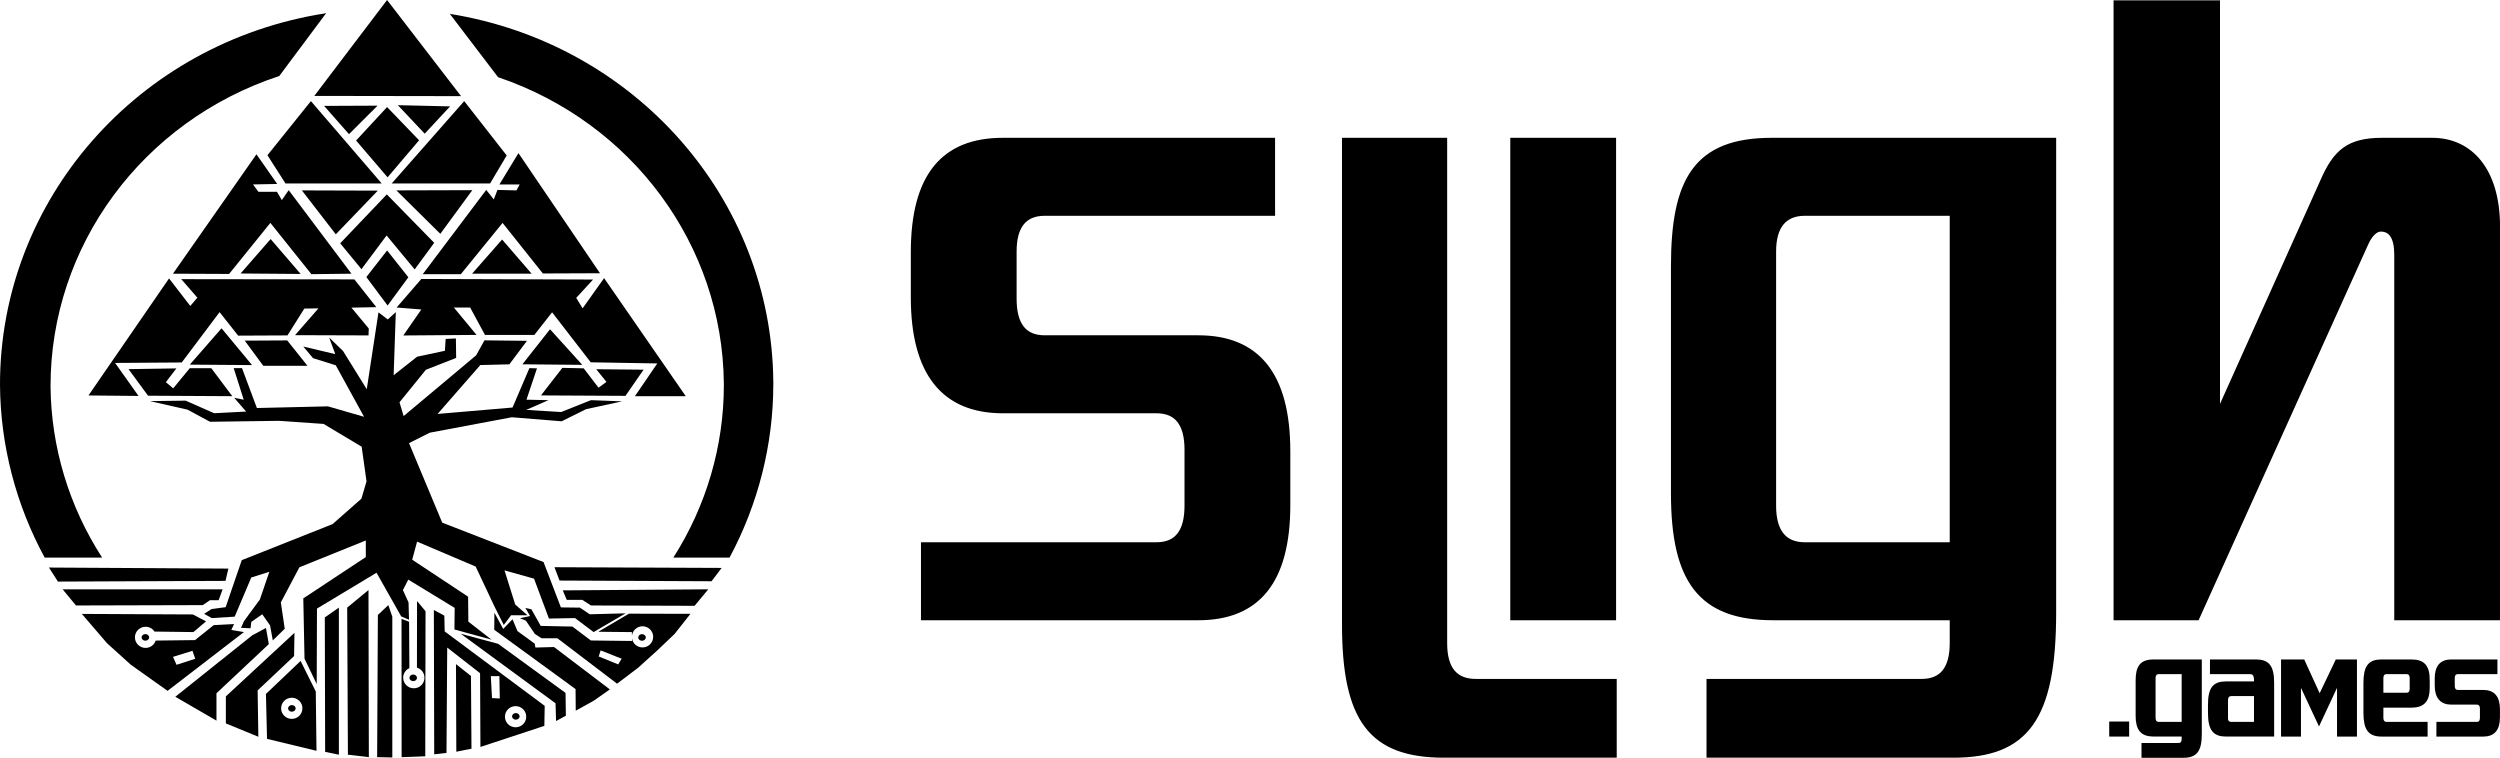
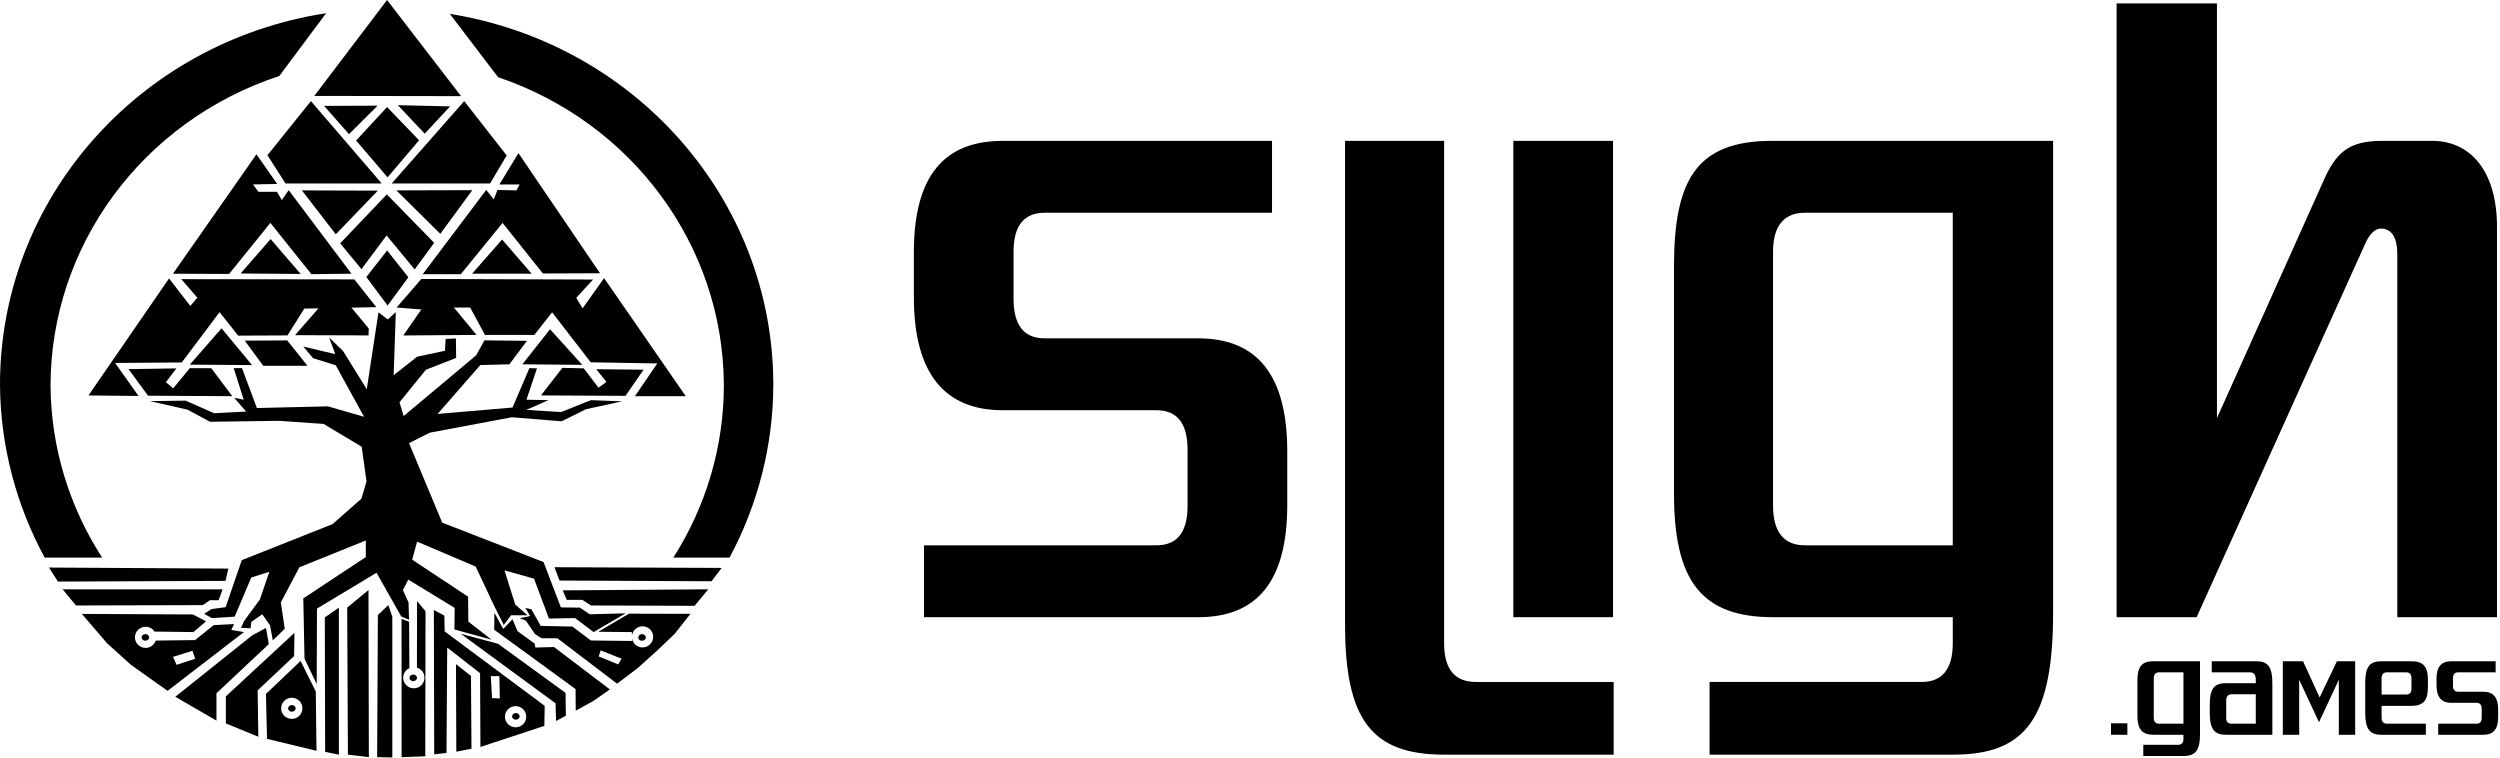
<svg xmlns="http://www.w3.org/2000/svg" version="1.1" width="762.926" height="231.162" viewBox="0 0 762.926 231.162" style="fill:#000000;fill-opacity:1;fill-rule:nonzero;stroke:none;stroke-width:0.599">
-   <path d="M 99.524,4.032 C 42.106,12.879 -0.128,61.066 2.9110281e-4,117.586 0.159,135.92 4.835,153.95 13.636,170.165 h 17.531 C 21.048,154.508 15.599,136.43 15.423,117.944 15.364,75.071 43.452,36.942 85.223,23.199 Z M 137.275,4.228 151.99,23.549 c 40.932,13.878 68.5,51.238 68.903,93.382 l 0.005,0.676 c -0.015,18.572 -5.35,36.772 -15.414,52.558 h 17.151 c 8.768,-16.354 13.349,-34.524 13.358,-52.966 l -0.004,-0.773 C 235.5,60.674 193.849,13.336 137.275,4.228 Z" id="path1" style="fill:#000000;fill-opacity:1;fill-rule:nonzero;stroke:none;stroke-width:0.599" />
-   <path d="M 118.12,6.8144815e-6 140.697,29.341 95.916,29.267 Z" id="path2" style="fill:#000000;fill-opacity:1;fill-rule:nonzero;stroke:none;stroke-width:0.599" />
-   <path d="m 121.41,32.099 8.198,8.693 7.747,-8.33 z" id="path3" style="fill:#000000;fill-opacity:1;fill-rule:nonzero;stroke:none;stroke-width:0.599" />
-   <path d="m 103.817,74.247 14.232,-14.923 14.457,14.778 -5.963,8.113 -8.568,-10.359 -7.674,10.287 z" id="path4" style="fill:#000000;fill-opacity:1;fill-rule:nonzero;stroke:none;stroke-width:0.599" />
-   <path d="m 129.007,83.674 19.373,-25.716 2.31,2.896 1.118,-2.896 5.812,0.143 0.969,-1.809 h -6.186 l 5.812,-9.562 24.886,36.656 -17.436,0.071 -12.295,-15.431 -12.741,15.648 z" id="path5" style="fill:#000000;fill-opacity:1;fill-rule:nonzero;stroke:none;stroke-width:0.599" />
-   <path d="m 26.999,120.683 24.587,-35.715 6.484,8.405 2.16,-2.536 -4.918,-5.649 52.829,0.072 6.705,8.475 -7.599,0.145 5.291,6.374 -0.073,2.102 -22.428,-0.074 7.152,-8.185 -4.32,0.072 -5.143,8.187 -15.051,0.071 -5.663,-7.172 -11.55,15.358 -20.341,0.145 7.154,10.07 z" id="path6" style="fill:#000000;fill-opacity:1;fill-rule:nonzero;stroke:none;stroke-width:0.599" />
-   <path d="m 165.09,120.665 6.517,-8.402 6.518,0.139 4.533,5.923 2.409,-1.791 -3.116,-3.858 14.452,0.138 -5.526,7.989 z" id="path7" style="fill:#000000;fill-opacity:1;fill-rule:nonzero;stroke:none;stroke-width:0.599" />
-   <path d="m 108.664,42.882 9.463,-10.213 9.762,10.142 -9.613,11.3 z" id="path8" style="fill:#000000;fill-opacity:1;fill-rule:nonzero;stroke:none;stroke-width:0.599" />
-   <path d="M 81.616,47.371 94.879,30.853 116.487,55.99 H 87.129 Z" id="path9" style="fill:#000000;fill-opacity:1;fill-rule:nonzero;stroke:none;stroke-width:0.599" />
-   <path d="m 111.8,84.546 6.335,-8.114 6.482,8.185 -6.335,8.621 z" id="path10" style="fill:#000000;fill-opacity:1;fill-rule:nonzero;stroke:none;stroke-width:0.599" />
-   <path d="m 144.06,83.524 9.164,-10.43 9.016,10.43 z" id="path11" style="fill:#000000;fill-opacity:1;fill-rule:nonzero;stroke:none;stroke-width:0.599" />
-   <path d="m 73.418,83.457 9.167,-10.504 9.164,10.649 z" id="path12" style="fill:#000000;fill-opacity:1;fill-rule:nonzero;stroke:none;stroke-width:0.599" />
-   <path d="m 57.921,111.271 9.686,-11.084 9.314,11.229 z" id="path13" style="fill:#000000;fill-opacity:1;fill-rule:nonzero;stroke:none;stroke-width:0.599" />
-   <path d="m 159.424,111.171 8.423,-10.691 9.845,10.864 z" id="path14" style="fill:#000000;fill-opacity:1;fill-rule:nonzero;stroke:none;stroke-width:0.599" />
-   <path d="m 120.964,58.103 13.41,13.257 9.763,-13.328 z" id="path15" style="fill:#000000;fill-opacity:1;fill-rule:nonzero;stroke:none;stroke-width:0.599" />
-   <path d="m 74.685,103.953 5.663,7.68 h 13.486 l -6.185,-7.751 z" id="path16" style="fill:#000000;fill-opacity:1;fill-rule:nonzero;stroke:none;stroke-width:0.599" />
-   <path d="m 98.902,32.316 7.6,8.621 8.718,-8.693 z" id="path17" style="fill:#000000;fill-opacity:1;fill-rule:nonzero;stroke:none;stroke-width:0.599" />
-   <path d="M 78.262,47.087 52.78,83.524 69.916,83.598 82.508,68.021 95.026,83.669 107.247,83.524 88.098,58.025 86.011,61.066 84.521,58.532 h -5.663 l -1.64,-2.247 7.376,-0.144 z" id="path18" style="fill:#000000;fill-opacity:1;fill-rule:nonzero;stroke:none;stroke-width:0.599" />
-   <path d="m 39.218,112.646 5.96,8.113 25.708,0.144 -6.409,-8.547 h -6.558 l -5.065,6.157 -2.236,-1.883 3.205,-4.202 z" id="path19" style="fill:#000000;fill-opacity:1;fill-rule:nonzero;stroke:none;stroke-width:0.599" />
-   <path d="m 128.575,85.132 52.412,0.173 -5.146,5.603 1.951,3.189 6.563,-9.223 24.92,36.038 h -15.518 l 6.828,-10.001 -20.31,-0.344 -11.794,-15.26 -5.409,6.898 h -15.077 l -4.521,-8.363 h -4.968 l 6.919,8.363 -22.349,0.171 5.5,-7.931 -7.538,-0.602 z" id="path20" style="fill:#000000;fill-opacity:1;fill-rule:nonzero;stroke:none;stroke-width:0.599" />
-   <path d="m 119.532,55.994 22.131,-25.136 12.964,16.589 -5.068,8.547 z" id="path21" style="fill:#000000;fill-opacity:1;fill-rule:nonzero;stroke:none;stroke-width:0.599" />
-   <path d="m 92.121,58.103 10.356,13.402 12.817,-13.328 z" id="path22" style="fill:#000000;fill-opacity:1;fill-rule:nonzero;stroke:none;stroke-width:0.599" />
-   <path d="m 120.791,95.247 -2.459,2.245 -2.832,-2.174 -3.577,23.47 -7.228,-11.662 -4.246,-4.128 1.864,5.07 -9.76,-2.317 2.979,3.549 6.931,2.174 8.642,15.719 -11.027,-3.187 -21.682,0.508 -4.545,-12.171 h -2.535 l 3.057,9.634 -2.907,-0.58 3.653,4.2 -9.763,0.507 -8.717,-3.84 -10.878,0.145 11.474,2.608 6.855,3.695 21.089,-0.288 13.56,0.942 11.626,6.952 1.488,10.578 -1.564,5.287 -8.792,7.754 -27.718,11.009 -4.918,14.344 -4.322,0.579 -2.236,1.449 2.31,1.304 7.004,-0.434 5.068,-11.954 5.514,-1.74 -2.905,8.476 -4.845,6.593 -0.893,2.029 2.906,0.145 0.223,-1.957 3.353,-2.317 2.383,3.404 0.822,4.565 3.651,-3.549 -1.192,-8.042 5.663,-10.721 20.268,-8.185 v 5.07 l -19.076,12.604 0.372,18.401 3.724,7.751 0.076,-23.037 18.179,-10.941 7.527,13.331 2.386,1.013 -0.149,-5.289 -1.714,-3.766 1.638,-3.187 14.158,8.621 -0.073,6.59 11.327,3.115 -7.08,-5.506 -0.074,-7.606 -17.063,-11.3 1.491,-5.506 17.882,7.606 5.588,11.882 2.981,5.94 2.235,-2.97 h 4.992 l -3.727,-3.261 -3.277,-10.43 9.017,2.534 4.543,12.17 7.975,-0.143 5.661,4.274 9.762,-5.723 -10.954,0.288 -2.981,-2.028 -5.811,-0.071 -5.291,-13.836 -30.922,-12.028 -10.132,-24.267 6.333,-3.186 25.036,-4.71 15.202,1.232 7.451,-3.695 11.027,-2.391 -9.537,-0.362 -9.091,3.623 -10.655,-0.653 6.779,-2.97 -6.705,-0.145 3.204,-9.563 -2.309,-0.071 -5.141,12.025 -22.876,1.957 13.04,-14.923 8.865,-0.217 5.366,-7.172 -12.967,-0.145 -2.533,4.564 -22.131,18.546 -1.267,-4.203 8.049,-9.925 9.24,-3.623 -0.076,-5.94 -3.129,0.145 -0.225,3.621 -8.492,1.812 -7.154,5.651 z" id="path23" style="fill:#000000;fill-opacity:1;fill-rule:nonzero;stroke:none;stroke-width:0.599" />
-   <path d="m 68.924,212.514 20.937,-19.391 -0.109,7.071 -11.13,10.5 0.219,14.143 -9.917,-4.071 z" id="path24" style="fill:#000000;fill-opacity:1;fill-rule:nonzero;stroke:none;stroke-width:0.599" />
-   <path d="m 171.737,180.164 44.411,-0.323 -4.186,5.035 -31.627,-0.106 -2.644,-1.715 h -4.74 z" id="path25" style="fill:#000000;fill-opacity:1;fill-rule:nonzero;stroke:none;stroke-width:0.599" />
-   <path d="m 150.882,186.978 2.68,4.959 2.839,-2.966 1.526,3.63 5.257,3.833 0.211,1.174 5.678,-0.152 17.035,12.932 -4.89,3.425 -5.521,3.069 -0.052,-6.595 -24.815,-18.096 z" id="path26" style="fill:#000000;fill-opacity:1;fill-rule:nonzero;stroke:none;stroke-width:0.599" />
-   <path d="m 132.399,186.156 0.112,44.036 3.745,-0.429 0.221,-32.142 10.028,7.823 0.109,22.497 19.505,-6.427 0.109,-6.108 -30.523,-22.714 -0.109,-4.82 z m 17.386,20.18 h 2.613 l 0.121,6.817 -2.378,-0.116 z m 7.553,9.154 c 1.794,-0.002 3.252,1.44 3.254,3.224 l -3.25,0.005 h 3.25 c 0,1.781 -1.455,3.228 -3.247,3.228 -1.794,0 -3.25,-1.442 -3.252,-3.226 -0.002,-1.781 1.45,-3.228 3.245,-3.23 z" id="path27" style="fill:#000000;fill-opacity:1;fill-rule:nonzero;stroke:none;stroke-width:0.599" />
-   <path d="m 53.497,212.632 23.474,-18.747 4.187,-2.25 0.88,4.927 -15.979,14.999 v 8.358 z" id="path28" style="fill:#000000;fill-opacity:1;fill-rule:nonzero;stroke:none;stroke-width:0.599" />
-   <path d="m 115.312,187.666 3.197,-3 1.213,3.535 v 42.961 l -4.628,-0.106 z" id="path29" style="fill:#000000;fill-opacity:1;fill-rule:nonzero;stroke:none;stroke-width:0.599" />
-   <path d="m 99.118,188.418 4.298,-3 v 44.89 l -4.19,-0.856 z" id="path30" style="fill:#000000;fill-opacity:1;fill-rule:nonzero;stroke:none;stroke-width:0.599" />
-   <path d="m 19.114,179.845 h 48.818 l -1.213,3.321 h -2.644 l -2.205,1.5 -38.679,0.106 z" id="path31" style="fill:#000000;fill-opacity:1;fill-rule:nonzero;stroke:none;stroke-width:0.599" />
-   <path d="m 160.336,185.538 1.422,2.453 -3.102,0.665 1.839,0.766 2.734,4.038 2.051,1.329 h 4.837 l 18.191,13.852 6.413,-4.855 5.943,-5.368 5.205,-4.959 4.837,-6.134 -18.772,-0.051 -9.359,5.52 10.254,0.103 0.024,1.173 c 0.143,-1.664 1.543,-2.945 3.223,-2.951 1.794,-0.002 3.25,1.44 3.254,3.224 l -3.249,0.005 h 3.249 c 0,1.783 -1.455,3.228 -3.249,3.23 -1.614,0 -2.983,-1.177 -3.214,-2.764 l 0.014,0.793 -12.566,-0.154 -5.627,-4.242 -9.675,-0.206 -2.839,-5.06 z m 22.964,12.946 6.418,2.54 -1.071,1.733 -5.941,-2.425 z" id="path32" style="fill:#000000;fill-opacity:1;fill-rule:nonzero;stroke:none;stroke-width:0.599" />
-   <path d="m 91.736,201.698 -10.579,10.07 0.33,13.714 15.098,3.641 -0.221,-18.106 z m -2.701,11.229 c 1.792,-0.002 3.25,1.44 3.252,3.224 l -3.247,0.005 h 3.247 c 0,1.783 -1.453,3.228 -3.247,3.228 -1.794,0.002 -3.25,-1.443 -3.252,-3.224 0,-1.784 1.453,-3.231 3.247,-3.233 z" id="path33" style="fill:#000000;fill-opacity:1;fill-rule:nonzero;stroke:none;stroke-width:0.599" />
-   <path d="m 169.207,173.096 51.019,0.214 -3.085,4.071 -46.39,-0.214 z" id="path34" style="fill:#000000;fill-opacity:1;fill-rule:nonzero;stroke:none;stroke-width:0.599" />
-   <path d="m 14.927,173.197 54.769,0.321 -0.88,3.75 -51.133,0.214 z" id="path35" style="fill:#000000;fill-opacity:1;fill-rule:nonzero;stroke:none;stroke-width:0.599" />
-   <path d="m 90.215,216.183 c 0,0.558 -0.512,1.013 -1.146,1.013 -0.634,0 -1.149,-0.454 -1.149,-1.013 0,-0.559 0.513,-1.013 1.147,-1.013 0.634,-0.002 1.148,0.452 1.148,1.011 l -1.148,0.002 z" id="path36" style="fill:#000000;fill-opacity:1;fill-rule:nonzero;stroke:none;stroke-width:0.599" />
-   <path d="m 197.075,194.531 c 0,0.559 -0.513,1.013 -1.147,1.013 -0.634,0 -1.149,-0.454 -1.149,-1.013 0,-0.558 0.513,-1.013 1.147,-1.013 0.634,-0.002 1.149,0.453 1.149,1.011 l -1.149,0.002 z" id="path37" style="fill:#000000;fill-opacity:1;fill-rule:nonzero;stroke:none;stroke-width:0.599" />
-   <path d="m 158.563,218.611 c 0,0.558 -0.513,1.013 -1.147,1.013 -0.634,0 -1.149,-0.453 -1.149,-1.013 0,-0.558 0.513,-1.013 1.147,-1.013 0.634,0 1.149,0.453 1.149,1.011 l -1.149,0.002 z" id="path38" style="fill:#000000;fill-opacity:1;fill-rule:nonzero;stroke:none;stroke-width:0.599" />
-   <path d="m 127.249,206.856 c 0,0.558 -0.513,1.013 -1.147,1.013 -0.634,0 -1.147,-0.454 -1.149,-1.013 0,-0.559 0.513,-1.013 1.147,-1.013 0.634,-0.002 1.149,0.452 1.149,1.011 l -1.147,0.002 z" id="path39" style="fill:#000000;fill-opacity:1;fill-rule:nonzero;stroke:none;stroke-width:0.599" />
-   <path d="m 45.51,194.513 c 0,0.561 -0.515,1.013 -1.149,1.013 -0.633,0.002 -1.146,-0.453 -1.146,-1.011 -0.002,-0.561 0.51,-1.013 1.144,-1.013 0.634,-0.002 1.148,0.45 1.151,1.011 h -1.149 z" id="path40" style="fill:#000000;fill-opacity:1;fill-rule:nonzero;stroke:none;stroke-width:0.599" />
-   <path d="m 140.617,193.41 11.407,3.067 20.559,14.977 0.105,6.952 -2.996,1.636 -0.159,-5.421 z" id="path41" style="fill:#000000;fill-opacity:1;fill-rule:nonzero;stroke:none;stroke-width:0.599" />
-   <path d="m 139.152,202.668 4.574,3.63 0.157,22.185 -4.626,0.92 z" id="path42" style="fill:#000000;fill-opacity:1;fill-rule:nonzero;stroke:none;stroke-width:0.599" />
-   <path d="m 127.268,183.411 -0.029,20.323 c 1.36,0.415 2.293,1.664 2.295,3.078 l -3.249,0.005 h 3.249 c 0,1.784 -1.452,3.228 -3.247,3.228 -1.795,0.002 -3.25,-1.442 -3.252,-3.226 0,-1.262 0.741,-2.409 1.894,-2.935 l -0.085,-14.132 -2.31,-0.897 0.029,42.22 7.215,-0.279 0.085,-44.271 -2.596,-3.116 z" id="path43" style="fill:#000000;fill-opacity:1;fill-rule:nonzero;stroke:none;stroke-width:0.599" />
-   <path d="m 24.974,187.347 7.714,8.968 7.211,6.521 11.236,7.989 23.31,-17.934 -3.857,-0.653 0.84,-1.793 -6.206,0.326 -5.701,4.567 -12.008,0.149 c -0.432,1.332 -1.678,2.234 -3.085,2.238 -1.794,0 -3.25,-1.444 -3.252,-3.225 0,-1.784 1.453,-3.228 3.245,-3.231 1.102,-0.002 2.129,0.551 2.729,1.467 l 11.868,0.155 3.857,-3.261 -4.023,-2.12 z m 21.464,7.144 -2.012,0.002 h 2.012 z m 12.304,4.115 0.834,2.427 -5.706,1.848 -1.071,-2.427 z" id="path44" style="fill:#000000;fill-opacity:1;fill-rule:nonzero;stroke:none;stroke-width:0.599" />
-   <path d="m 105.951,185.42 6.501,-5.356 0.109,50.996 -6.39,-0.75 z" id="path45" style="fill:#000000;fill-opacity:1;fill-rule:nonzero;stroke:none;stroke-width:0.599" />
-   <path style="font-size:215.664px;font-family:Quadaptor;-inkscape-font-specification:'Quadaptor, Normal';text-align:center;text-anchor:middle;stroke:#000000;stroke-width:1.861" d="m 362.409,154.359 c 0,7.955 -3.101,12.053 -9.496,12.053 h -70.928 v 21.937 h 83.718 c 17.829,0 27.131,-10.848 27.131,-34.231 v -16.392 c 0,-23.383 -9.302,-34.472 -27.131,-34.472 h -46.898 c -6.395,0 -9.496,-4.098 -9.496,-12.053 V 76.736 c 0,-7.714 3.101,-11.812 9.496,-11.812 H 388.184 V 42.987 h -82.168 c -17.829,0 -27.131,10.607 -27.131,33.99 v 13.741 c 0,23.142 9.302,34.472 27.131,34.472 h 46.898 c 6.395,0 9.496,4.098 9.496,12.053 z M 440.702,42.987 H 410.47 V 190.519 c 0,29.169 8.139,39.776 30.232,39.776 h 51.743 v -22.178 h -42.053 c -6.395,0 -9.69,-3.857 -9.69,-11.812 z m 51.549,0 H 461.825 V 188.349 h 30.425 z M 595.929,166.412 h -45.154 c -6.395,0 -9.69,-4.098 -9.69,-12.053 V 76.736 c 0,-7.714 3.294,-11.812 9.69,-11.812 h 45.154 z M 626.549,42.987 h -85.85 c -23.061,0 -29.844,12.053 -29.844,38.329 v 69.186 c 0,26.517 8.139,37.847 30.232,37.847 h 54.843 v 7.955 c 0,7.955 -3.294,11.812 -9.496,11.812 h -64.727 v 22.178 h 74.416 c 22.092,0 30.425,-11.089 30.425,-43.392 z m 135.461,26.276 c 0,-17.357 -8.333,-26.276 -19.767,-26.276 h -15.31 c -10.271,0 -14.147,3.616 -18.023,12.535 L 676.547,127.601 V 1.041 H 645.928 V 188.349 h 24.418 L 721.701,74.566 c 1.357,-3.134 3.101,-4.821 4.845,-4.821 3.294,0 5.039,2.652 5.039,7.955 V 188.349 h 30.425 z" id="text45" aria-label="sligh" />
-   <path d="m 649.207,220.735 h -4.991 v 3.498 h 4.991 z" id="path46" style="font-size:34.506px;font-family:Quadaptor;-inkscape-font-specification:'Quadaptor, Normal';text-align:center;text-anchor:middle;stroke:#000000;stroke-width:1.092" />
-   <path d="m 666.323,220.846 h -7.454 c -1.056,0 -1.6,-0.633 -1.6,-1.861 v -11.984 c 0,-1.191 0.544,-1.824 1.6,-1.824 h 7.454 z m 5.055,-19.055 h -14.173 c -3.807,0 -4.927,1.861 -4.927,5.917 v 10.681 c 0,4.094 1.344,5.843 4.991,5.843 h 9.054 v 1.228 c 0,1.228 -0.544,1.824 -1.568,1.824 h -10.686 v 3.424 h 12.285 c 3.647,0 5.023,-1.712 5.023,-6.699 z m 9.662,19.055 c -1.12,0 -1.664,-0.558 -1.664,-1.675 v -5.396 c 0,-1.265 0.544,-1.898 1.696,-1.898 h 7.326 v 8.969 z m 12.413,-12.356 c 0,-5.024 -1.344,-6.699 -4.991,-6.699 h -13.501 v 3.387 h 11.677 c 1.184,0 1.76,0.782 1.76,2.27 v 1.042 h -9.022 c -3.679,0 -5.023,1.6 -5.023,6.699 v 2.307 c 0,5.136 1.44,6.736 5.023,6.736 h 14.077 z m 25.274,-6.699 h -5.567 l -5.279,11.053 -5.055,-11.053 h -6.175 v 22.442 h 4.991 v -16.785 l 6.047,12.951 6.047,-12.951 v 16.785 h 4.991 z m 17.18,8.337 c 0,1.228 -0.544,1.824 -1.568,1.824 h -7.55 v -4.95 c 0,-1.191 0.544,-1.824 1.6,-1.824 h 5.951 c 1.024,0 1.568,0.633 1.568,1.824 z m 5.023,-2.642 c 0,-4.168 -1.504,-5.694 -5.023,-5.694 h -9.118 c -3.679,0 -4.991,1.675 -4.991,6.699 v 9.006 c 0,4.987 1.344,6.736 4.991,6.736 h 13.501 v -3.387 h -11.901 c -1.056,0 -1.6,-0.633 -1.6,-1.861 v -3.573 h 9.118 c 3.615,0 5.023,-1.749 5.023,-5.508 z m 16.412,11.5 c 0,1.228 -0.512,1.861 -1.568,1.861 h -11.709 v 3.387 h 13.821 c 2.943,0 4.479,-1.675 4.479,-5.285 v -2.531 c 0,-3.61 -1.536,-5.322 -4.479,-5.322 h -7.742 c -1.056,0 -1.568,-0.633 -1.568,-1.861 v -2.233 c 0,-1.191 0.512,-1.824 1.568,-1.824 h 11.453 v -3.387 h -13.565 c -2.943,0 -4.479,1.638 -4.479,5.248 v 2.121 c 0,3.573 1.536,5.322 4.479,5.322 h 7.742 c 1.056,0 1.568,0.633 1.568,1.861 z" id="path47" style="font-size:34.506px;font-family:Quadaptor;-inkscape-font-specification:'Quadaptor, Normal';text-align:center;text-anchor:middle;stroke:#000000;stroke-width:1.092" />
+   <path d="M 99.524,4.032 C 42.106,12.879 -0.128,61.066 2.9110281e-4,117.586 0.159,135.92 4.835,153.95 13.636,170.165 h 17.531 C 21.048,154.508 15.599,136.43 15.423,117.944 15.364,75.071 43.452,36.942 85.223,23.199 Z M 137.275,4.228 151.99,23.549 c 40.932,13.878 68.5,51.238 68.903,93.382 l 0.005,0.676 c -0.015,18.572 -5.35,36.772 -15.414,52.558 h 17.151 c 8.768,-16.354 13.349,-34.524 13.358,-52.966 l -0.004,-0.773 C 235.5,60.674 193.849,13.336 137.275,4.228 Z" />
+   <path d="M 118.12,6.8144815e-6 140.697,29.341 95.916,29.267 Z" />
+   <path d="m 121.41,32.099 8.198,8.693 7.747,-8.33 z" />
+   <path d="m 103.817,74.247 14.232,-14.923 14.457,14.778 -5.963,8.113 -8.568,-10.359 -7.674,10.287 z" />
+   <path d="m 129.007,83.674 19.373,-25.716 2.31,2.896 1.118,-2.896 5.812,0.143 0.969,-1.809 h -6.186 l 5.812,-9.562 24.886,36.656 -17.436,0.071 -12.295,-15.431 -12.741,15.648 z" />
+   <path d="m 26.999,120.683 24.587,-35.715 6.484,8.405 2.16,-2.536 -4.918,-5.649 52.829,0.072 6.705,8.475 -7.599,0.145 5.291,6.374 -0.073,2.102 -22.428,-0.074 7.152,-8.185 -4.32,0.072 -5.143,8.187 -15.051,0.071 -5.663,-7.172 -11.55,15.358 -20.341,0.145 7.154,10.07 z" />
+   <path d="m 165.09,120.665 6.517,-8.402 6.518,0.139 4.533,5.923 2.409,-1.791 -3.116,-3.858 14.452,0.138 -5.526,7.989 z" />
+   <path d="m 108.664,42.882 9.463,-10.213 9.762,10.142 -9.613,11.3 z" />
+   <path d="M 81.616,47.371 94.879,30.853 116.487,55.99 H 87.129 Z" />
+   <path d="m 111.8,84.546 6.335,-8.114 6.482,8.185 -6.335,8.621 z" />
+   <path d="m 144.06,83.524 9.164,-10.43 9.016,10.43 z" />
+   <path d="m 73.418,83.457 9.167,-10.504 9.164,10.649 z" />
+   <path d="m 57.921,111.271 9.686,-11.084 9.314,11.229 z" />
+   <path d="m 159.424,111.171 8.423,-10.691 9.845,10.864 z" />
+   <path d="m 120.964,58.103 13.41,13.257 9.763,-13.328 z" />
+   <path d="m 74.685,103.953 5.663,7.68 h 13.486 l -6.185,-7.751 z" />
+   <path d="m 98.902,32.316 7.6,8.621 8.718,-8.693 z" />
+   <path d="M 78.262,47.087 52.78,83.524 69.916,83.598 82.508,68.021 95.026,83.669 107.247,83.524 88.098,58.025 86.011,61.066 84.521,58.532 h -5.663 l -1.64,-2.247 7.376,-0.144 z" />
+   <path d="m 39.218,112.646 5.96,8.113 25.708,0.144 -6.409,-8.547 h -6.558 l -5.065,6.157 -2.236,-1.883 3.205,-4.202 z" />
+   <path d="m 128.575,85.132 52.412,0.173 -5.146,5.603 1.951,3.189 6.563,-9.223 24.92,36.038 h -15.518 l 6.828,-10.001 -20.31,-0.344 -11.794,-15.26 -5.409,6.898 h -15.077 l -4.521,-8.363 h -4.968 l 6.919,8.363 -22.349,0.171 5.5,-7.931 -7.538,-0.602 z" />
+   <path d="m 119.532,55.994 22.131,-25.136 12.964,16.589 -5.068,8.547 z" />
+   <path d="m 92.121,58.103 10.356,13.402 12.817,-13.328 z" />
+   <path d="m 120.791,95.247 -2.459,2.245 -2.832,-2.174 -3.577,23.47 -7.228,-11.662 -4.246,-4.128 1.864,5.07 -9.76,-2.317 2.979,3.549 6.931,2.174 8.642,15.719 -11.027,-3.187 -21.682,0.508 -4.545,-12.171 h -2.535 l 3.057,9.634 -2.907,-0.58 3.653,4.2 -9.763,0.507 -8.717,-3.84 -10.878,0.145 11.474,2.608 6.855,3.695 21.089,-0.288 13.56,0.942 11.626,6.952 1.488,10.578 -1.564,5.287 -8.792,7.754 -27.718,11.009 -4.918,14.344 -4.322,0.579 -2.236,1.449 2.31,1.304 7.004,-0.434 5.068,-11.954 5.514,-1.74 -2.905,8.476 -4.845,6.593 -0.893,2.029 2.906,0.145 0.223,-1.957 3.353,-2.317 2.383,3.404 0.822,4.565 3.651,-3.549 -1.192,-8.042 5.663,-10.721 20.268,-8.185 v 5.07 l -19.076,12.604 0.372,18.401 3.724,7.751 0.076,-23.037 18.179,-10.941 7.527,13.331 2.386,1.013 -0.149,-5.289 -1.714,-3.766 1.638,-3.187 14.158,8.621 -0.073,6.59 11.327,3.115 -7.08,-5.506 -0.074,-7.606 -17.063,-11.3 1.491,-5.506 17.882,7.606 5.588,11.882 2.981,5.94 2.235,-2.97 h 4.992 l -3.727,-3.261 -3.277,-10.43 9.017,2.534 4.543,12.17 7.975,-0.143 5.661,4.274 9.762,-5.723 -10.954,0.288 -2.981,-2.028 -5.811,-0.071 -5.291,-13.836 -30.922,-12.028 -10.132,-24.267 6.333,-3.186 25.036,-4.71 15.202,1.232 7.451,-3.695 11.027,-2.391 -9.537,-0.362 -9.091,3.623 -10.655,-0.653 6.779,-2.97 -6.705,-0.145 3.204,-9.563 -2.309,-0.071 -5.141,12.025 -22.876,1.957 13.04,-14.923 8.865,-0.217 5.366,-7.172 -12.967,-0.145 -2.533,4.564 -22.131,18.546 -1.267,-4.203 8.049,-9.925 9.24,-3.623 -0.076,-5.94 -3.129,0.145 -0.225,3.621 -8.492,1.812 -7.154,5.651 z" />
+   <path d="m 68.924,212.514 20.937,-19.391 -0.109,7.071 -11.13,10.5 0.219,14.143 -9.917,-4.071 z" />
+   <path d="m 171.737,180.164 44.411,-0.323 -4.186,5.035 -31.627,-0.106 -2.644,-1.715 h -4.74 z" />
+   <path d="m 150.882,186.978 2.68,4.959 2.839,-2.966 1.526,3.63 5.257,3.833 0.211,1.174 5.678,-0.152 17.035,12.932 -4.89,3.425 -5.521,3.069 -0.052,-6.595 -24.815,-18.096 z" />
+   <path d="m 132.399,186.156 0.112,44.036 3.745,-0.429 0.221,-32.142 10.028,7.823 0.109,22.497 19.505,-6.427 0.109,-6.108 -30.523,-22.714 -0.109,-4.82 z m 17.386,20.18 h 2.613 l 0.121,6.817 -2.378,-0.116 z m 7.553,9.154 c 1.794,-0.002 3.252,1.44 3.254,3.224 l -3.25,0.005 h 3.25 c 0,1.781 -1.455,3.228 -3.247,3.228 -1.794,0 -3.25,-1.442 -3.252,-3.226 -0.002,-1.781 1.45,-3.228 3.245,-3.23 z" />
+   <path d="m 53.497,212.632 23.474,-18.747 4.187,-2.25 0.88,4.927 -15.979,14.999 v 8.358 z" />
+   <path d="m 115.312,187.666 3.197,-3 1.213,3.535 v 42.961 l -4.628,-0.106 z" />
+   <path d="m 99.118,188.418 4.298,-3 v 44.89 l -4.19,-0.856 z" />
+   <path d="m 19.114,179.845 h 48.818 l -1.213,3.321 h -2.644 l -2.205,1.5 -38.679,0.106 z" />
+   <path d="m 160.336,185.538 1.422,2.453 -3.102,0.665 1.839,0.766 2.734,4.038 2.051,1.329 h 4.837 l 18.191,13.852 6.413,-4.855 5.943,-5.368 5.205,-4.959 4.837,-6.134 -18.772,-0.051 -9.359,5.52 10.254,0.103 0.024,1.173 c 0.143,-1.664 1.543,-2.945 3.223,-2.951 1.794,-0.002 3.25,1.44 3.254,3.224 l -3.249,0.005 h 3.249 c 0,1.783 -1.455,3.228 -3.249,3.23 -1.614,0 -2.983,-1.177 -3.214,-2.764 l 0.014,0.793 -12.566,-0.154 -5.627,-4.242 -9.675,-0.206 -2.839,-5.06 z m 22.964,12.946 6.418,2.54 -1.071,1.733 -5.941,-2.425 z" />
+   <path d="m 91.736,201.698 -10.579,10.07 0.33,13.714 15.098,3.641 -0.221,-18.106 z m -2.701,11.229 c 1.792,-0.002 3.25,1.44 3.252,3.224 l -3.247,0.005 h 3.247 c 0,1.783 -1.453,3.228 -3.247,3.228 -1.794,0.002 -3.25,-1.443 -3.252,-3.224 0,-1.784 1.453,-3.231 3.247,-3.233 z" />
+   <path d="m 169.207,173.096 51.019,0.214 -3.085,4.071 -46.39,-0.214 z" />
+   <path d="m 14.927,173.197 54.769,0.321 -0.88,3.75 -51.133,0.214 z" />
+   <path d="m 90.215,216.183 c 0,0.558 -0.512,1.013 -1.146,1.013 -0.634,0 -1.149,-0.454 -1.149,-1.013 0,-0.559 0.513,-1.013 1.147,-1.013 0.634,-0.002 1.148,0.452 1.148,1.011 l -1.148,0.002 z" />
+   <path d="m 197.075,194.531 c 0,0.559 -0.513,1.013 -1.147,1.013 -0.634,0 -1.149,-0.454 -1.149,-1.013 0,-0.558 0.513,-1.013 1.147,-1.013 0.634,-0.002 1.149,0.453 1.149,1.011 l -1.149,0.002 z" />
+   <path d="m 158.563,218.611 c 0,0.558 -0.513,1.013 -1.147,1.013 -0.634,0 -1.149,-0.453 -1.149,-1.013 0,-0.558 0.513,-1.013 1.147,-1.013 0.634,0 1.149,0.453 1.149,1.011 l -1.149,0.002 z" />
+   <path d="m 127.249,206.856 c 0,0.558 -0.513,1.013 -1.147,1.013 -0.634,0 -1.147,-0.454 -1.149,-1.013 0,-0.559 0.513,-1.013 1.147,-1.013 0.634,-0.002 1.149,0.452 1.149,1.011 l -1.147,0.002 z" />
+   <path d="m 45.51,194.513 c 0,0.561 -0.515,1.013 -1.149,1.013 -0.633,0.002 -1.146,-0.453 -1.146,-1.011 -0.002,-0.561 0.51,-1.013 1.144,-1.013 0.634,-0.002 1.148,0.45 1.151,1.011 h -1.149 z" />
+   <path d="m 140.617,193.41 11.407,3.067 20.559,14.977 0.105,6.952 -2.996,1.636 -0.159,-5.421 z" />
+   <path d="m 139.152,202.668 4.574,3.63 0.157,22.185 -4.626,0.92 z" />
+   <path d="m 127.268,183.411 -0.029,20.323 c 1.36,0.415 2.293,1.664 2.295,3.078 l -3.249,0.005 h 3.249 c 0,1.784 -1.452,3.228 -3.247,3.228 -1.795,0.002 -3.25,-1.442 -3.252,-3.226 0,-1.262 0.741,-2.409 1.894,-2.935 l -0.085,-14.132 -2.31,-0.897 0.029,42.22 7.215,-0.279 0.085,-44.271 -2.596,-3.116 z" />
+   <path d="m 24.974,187.347 7.714,8.968 7.211,6.521 11.236,7.989 23.31,-17.934 -3.857,-0.653 0.84,-1.793 -6.206,0.326 -5.701,4.567 -12.008,0.149 c -0.432,1.332 -1.678,2.234 -3.085,2.238 -1.794,0 -3.25,-1.444 -3.252,-3.225 0,-1.784 1.453,-3.228 3.245,-3.231 1.102,-0.002 2.129,0.551 2.729,1.467 l 11.868,0.155 3.857,-3.261 -4.023,-2.12 z m 21.464,7.144 -2.012,0.002 h 2.012 z m 12.304,4.115 0.834,2.427 -5.706,1.848 -1.071,-2.427 z" />
+   <path d="m 105.951,185.42 6.501,-5.356 0.109,50.996 -6.39,-0.75 z" />
+   <path d="m 362.409,154.359 c 0,7.955 -3.101,12.053 -9.496,12.053 h -70.928 v 21.937 h 83.718 c 17.829,0 27.131,-10.848 27.131,-34.231 v -16.392 c 0,-23.383 -9.302,-34.472 -27.131,-34.472 h -46.898 c -6.395,0 -9.496,-4.098 -9.496,-12.053 V 76.736 c 0,-7.714 3.101,-11.812 9.496,-11.812 H 388.184 V 42.987 h -82.168 c -17.829,0 -27.131,10.607 -27.131,33.99 v 13.741 c 0,23.142 9.302,34.472 27.131,34.472 h 46.898 c 6.395,0 9.496,4.098 9.496,12.053 z M 440.702,42.987 H 410.47 V 190.519 c 0,29.169 8.139,39.776 30.232,39.776 h 51.743 v -22.178 h -42.053 c -6.395,0 -9.69,-3.857 -9.69,-11.812 z m 51.549,0 H 461.825 V 188.349 h 30.425 z M 595.929,166.412 h -45.154 c -6.395,0 -9.69,-4.098 -9.69,-12.053 V 76.736 c 0,-7.714 3.294,-11.812 9.69,-11.812 h 45.154 z M 626.549,42.987 h -85.85 c -23.061,0 -29.844,12.053 -29.844,38.329 v 69.186 c 0,26.517 8.139,37.847 30.232,37.847 h 54.843 v 7.955 c 0,7.955 -3.294,11.812 -9.496,11.812 h -64.727 v 22.178 h 74.416 c 22.092,0 30.425,-11.089 30.425,-43.392 z m 135.461,26.276 c 0,-17.357 -8.333,-26.276 -19.767,-26.276 h -15.31 c -10.271,0 -14.147,3.616 -18.023,12.535 L 676.547,127.601 V 1.041 H 645.928 V 188.349 h 24.418 L 721.701,74.566 c 1.357,-3.134 3.101,-4.821 4.845,-4.821 3.294,0 5.039,2.652 5.039,7.955 V 188.349 h 30.425 z" />
+   <path d="m 649.207,220.735 h -4.991 v 3.498 h 4.991 z" />
+   <path d="m 666.323,220.846 h -7.454 c -1.056,0 -1.6,-0.633 -1.6,-1.861 v -11.984 c 0,-1.191 0.544,-1.824 1.6,-1.824 h 7.454 z m 5.055,-19.055 h -14.173 c -3.807,0 -4.927,1.861 -4.927,5.917 v 10.681 c 0,4.094 1.344,5.843 4.991,5.843 h 9.054 v 1.228 c 0,1.228 -0.544,1.824 -1.568,1.824 h -10.686 v 3.424 h 12.285 c 3.647,0 5.023,-1.712 5.023,-6.699 z m 9.662,19.055 c -1.12,0 -1.664,-0.558 -1.664,-1.675 v -5.396 c 0,-1.265 0.544,-1.898 1.696,-1.898 h 7.326 v 8.969 z m 12.413,-12.356 c 0,-5.024 -1.344,-6.699 -4.991,-6.699 h -13.501 v 3.387 h 11.677 c 1.184,0 1.76,0.782 1.76,2.27 v 1.042 h -9.022 c -3.679,0 -5.023,1.6 -5.023,6.699 v 2.307 c 0,5.136 1.44,6.736 5.023,6.736 h 14.077 z m 25.274,-6.699 h -5.567 l -5.279,11.053 -5.055,-11.053 h -6.175 v 22.442 h 4.991 v -16.785 l 6.047,12.951 6.047,-12.951 v 16.785 h 4.991 z m 17.18,8.337 c 0,1.228 -0.544,1.824 -1.568,1.824 h -7.55 v -4.95 c 0,-1.191 0.544,-1.824 1.6,-1.824 h 5.951 c 1.024,0 1.568,0.633 1.568,1.824 z m 5.023,-2.642 c 0,-4.168 -1.504,-5.694 -5.023,-5.694 h -9.118 c -3.679,0 -4.991,1.675 -4.991,6.699 v 9.006 c 0,4.987 1.344,6.736 4.991,6.736 h 13.501 v -3.387 h -11.901 c -1.056,0 -1.6,-0.633 -1.6,-1.861 v -3.573 h 9.118 c 3.615,0 5.023,-1.749 5.023,-5.508 z m 16.412,11.5 c 0,1.228 -0.512,1.861 -1.568,1.861 h -11.709 v 3.387 h 13.821 c 2.943,0 4.479,-1.675 4.479,-5.285 v -2.531 c 0,-3.61 -1.536,-5.322 -4.479,-5.322 h -7.742 c -1.056,0 -1.568,-0.633 -1.568,-1.861 v -2.233 c 0,-1.191 0.512,-1.824 1.568,-1.824 h 11.453 v -3.387 h -13.565 c -2.943,0 -4.479,1.638 -4.479,5.248 v 2.121 c 0,3.573 1.536,5.322 4.479,5.322 h 7.742 c 1.056,0 1.568,0.633 1.568,1.861 z" />
</svg>
